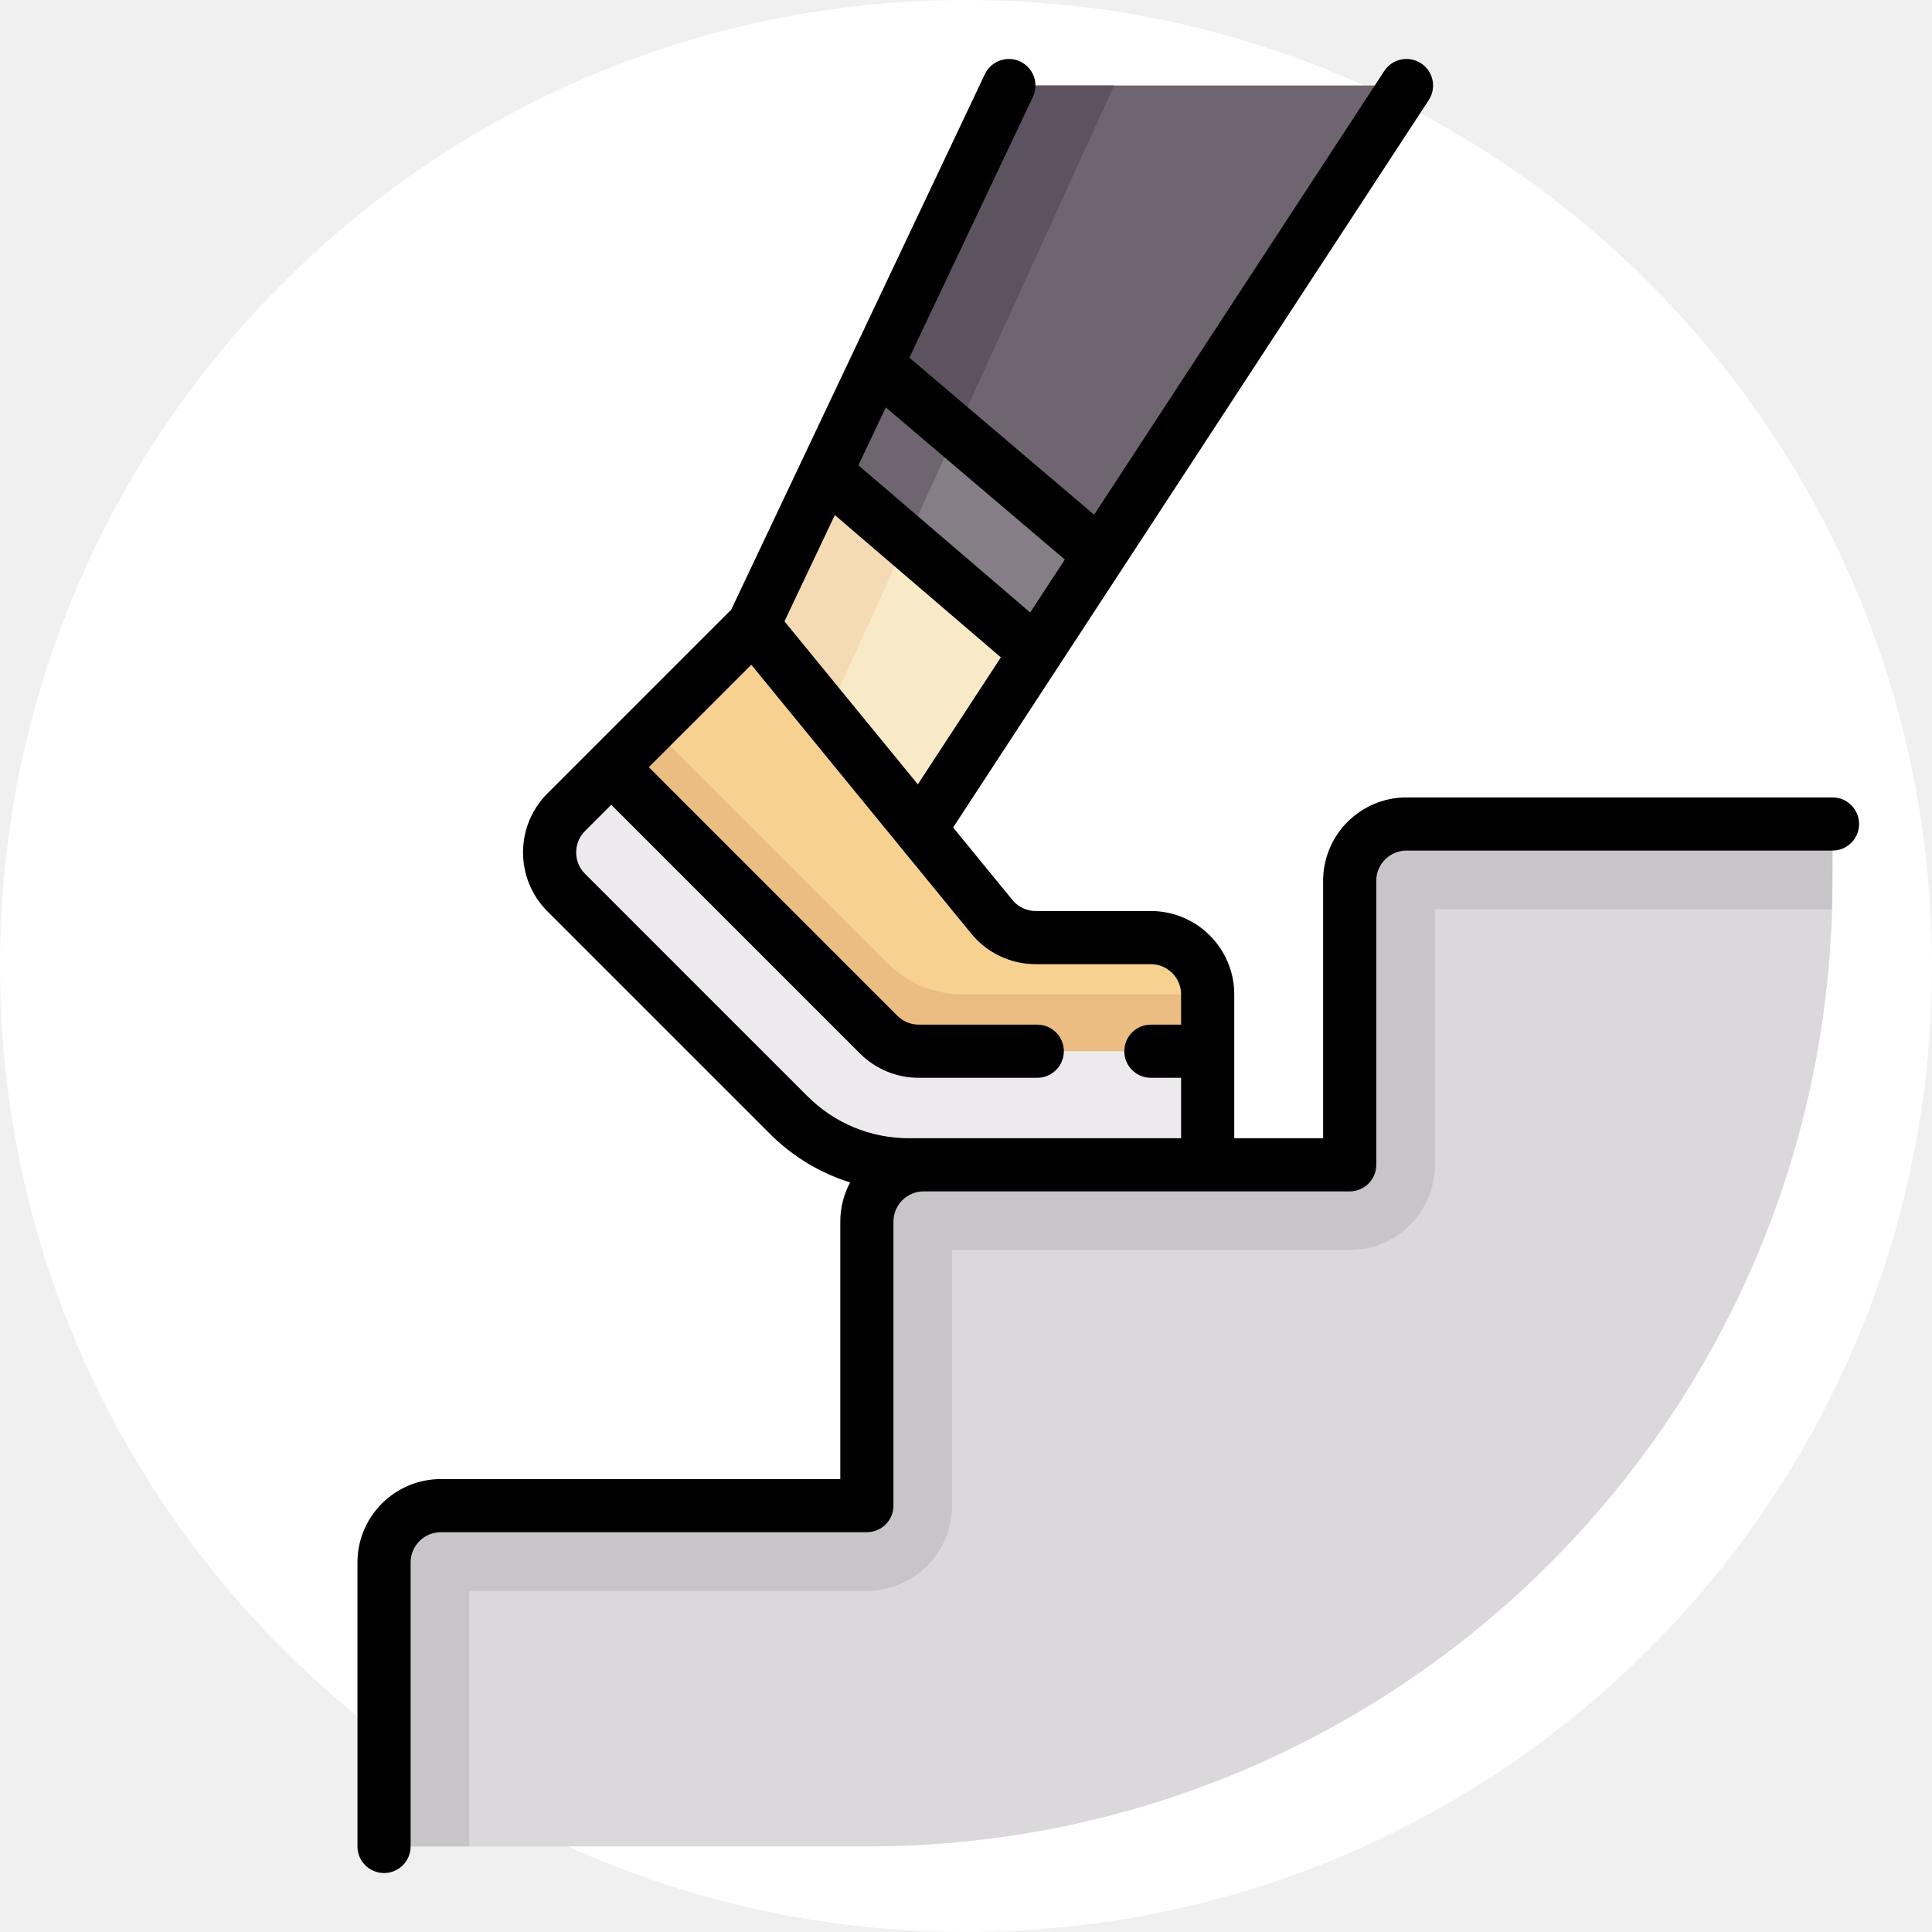
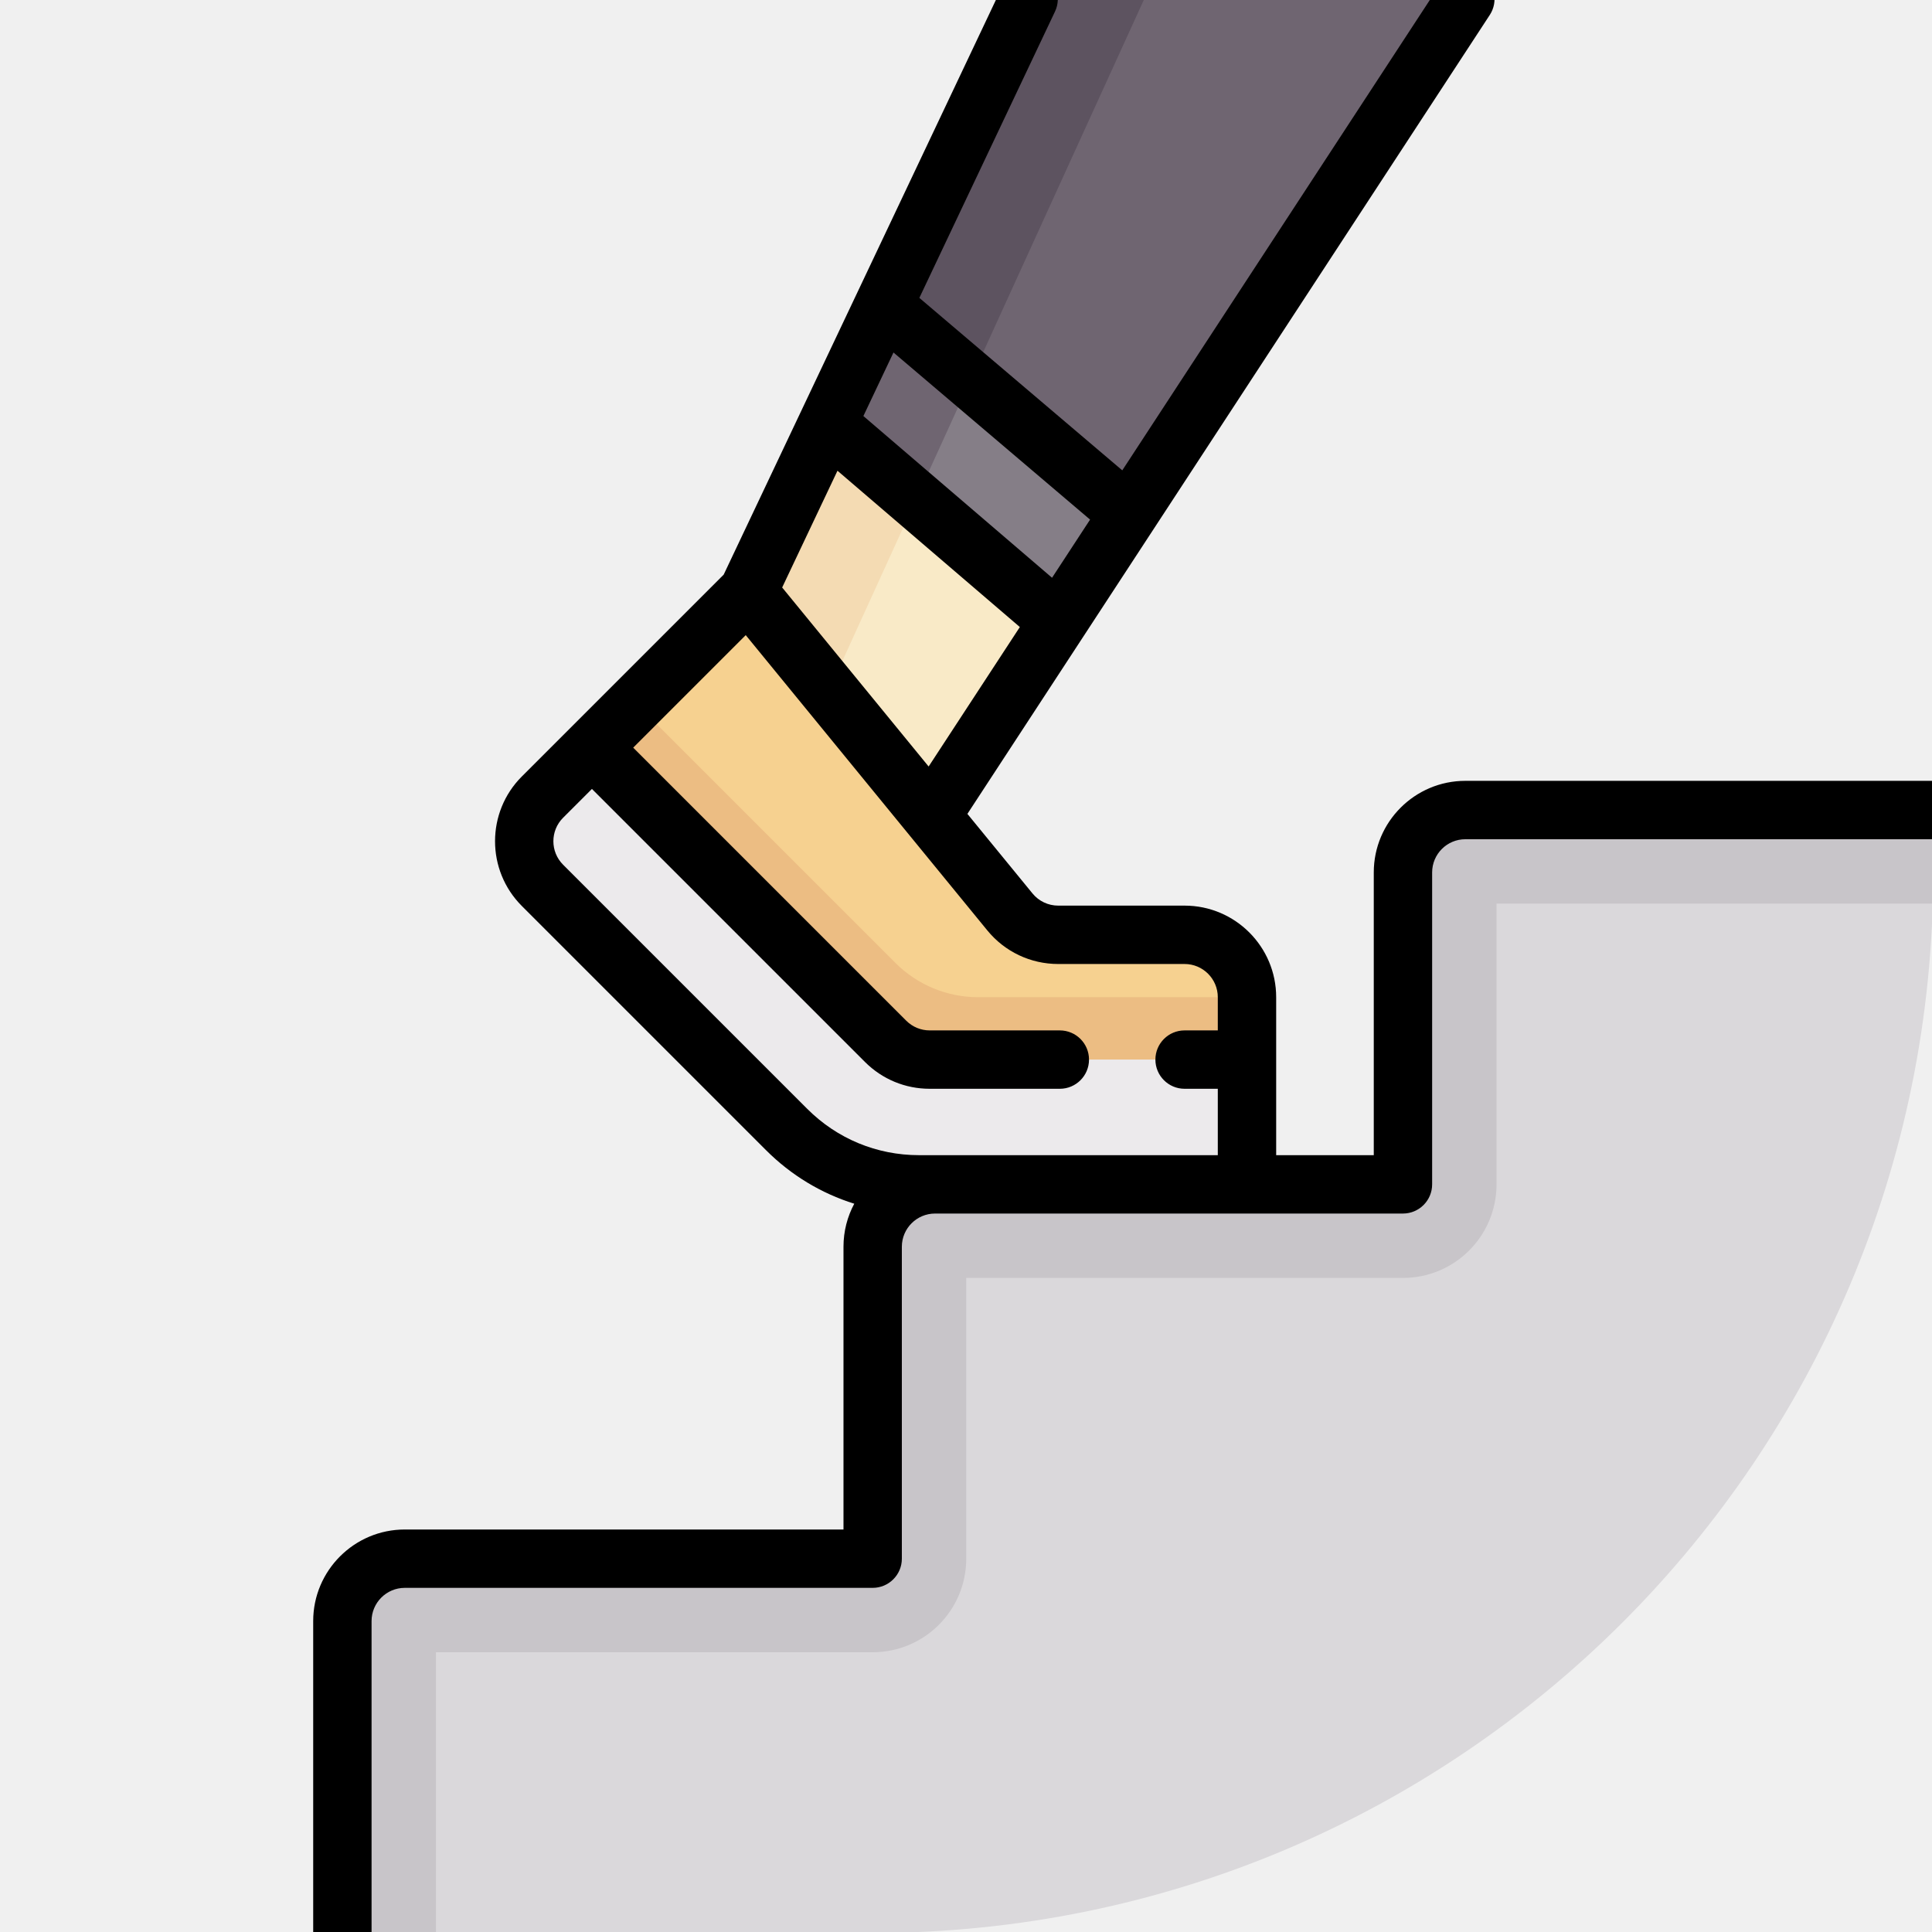
<svg xmlns="http://www.w3.org/2000/svg" version="1.1" id="Layer_1" x="0px" y="0px" viewBox="0 0 512 512" style="enable-background:new 0 0 512 512;" xml:space="preserve">
-   <defs id="defs3443" />
-   <path style="fill:#ffffff;fill-opacity:1" d="M 256,0 C 397.385,0 512,114.616 512,255.999 512,397.384 397.385,512 256,512 114.612,512 0,397.384 0,255.999 0,114.616 114.615,0 256,0 Z" id="path3337" />
-   <g id="g3411" />
-   <g id="g3413" />
-   <g id="g3415" />
-   <g id="g3417" />
-   <g id="g3419" />
-   <g id="g3421" />
-   <g id="g3423" />
-   <g id="g3425" />
-   <g id="g3427" />
-   <g id="g3429" />
-   <g id="g3431" />
-   <g id="g3433" />
-   <g id="g3435" />
-   <g id="g3437" />
-   <g id="g3439" />
-   <g id="g5706" transform="matrix(0.9389546,0,0,0.9389546,94.26274,15.62774)">
-     <path id="path5676" d="M 184.352,7.5 108.199,174.504 154.961,225.27 296.578,7.5 Z m 0,0" style="fill:#f9eac7" />
-     <path id="path5678" d="m 214.062,7.5 -29.711,0 -76.152,167.004 19.871,21.574 z m 0,0" style="fill:#f4dbb3" />
-     <path id="path5680" d="m 72.129,199.887 75.465,75.465 c 3.008,3.008 7.086,4.695 11.336,4.695 l 81.535,0 0,-16.031 c 0,-8.855 -7.176,-16.031 -16.031,-16.031 l -32.48,0 c -4.809,0 -9.363,-2.16 -12.41,-5.879 l -61.723,-75.441 c -3.004,-3.672 -8.52,-3.949 -11.875,-0.594 z m 0,0" style="fill:#f6d190" />
-     <path id="path5682" d="m 416.82,215.918 -120.242,0 c -8.855,0 -16.031,7.18 -16.031,16.035 l 0,80.16 -120.242,0 c -8.855,0 -16.031,7.176 -16.031,16.031 l 0,80.16 -120.242,0 C 15.176,408.305 8,415.484 8,424.336 l 0,80.16 136.273,0 c 150.523,0 272.547,-122.023 272.547,-272.547 z m 0,0" style="fill:#dad8db" />
-     <path id="path5684" d="m 240.465,304.098 0,-40.082 -69.109,0 c -7.957,0 -15.586,-3.16 -21.211,-8.785 L 83.465,188.551 59.418,212.598 c -4.332,4.332 -5.594,10.512 -3.93,15.992 l 69.434,69.434 c 9.086,9.086 21.164,14.09 34.008,14.09 l 73.52,0 c 4.426,0 8.016,-3.59 8.016,-8.016 z m 0,0" style="fill:#ecbd83" />
-     <path id="path5686" d="m 416.82,215.918 -120.242,0 c -8.855,0 -16.031,7.18 -16.031,16.035 l 0,80.16 -120.242,0 c -8.855,0 -16.031,7.176 -16.031,16.031 l 0,80.16 -120.242,0 C 15.176,408.305 8,415.484 8,424.336 l 0,80.16 24.047,0 0,-72.145 112.227,0 c 13.281,0 24.047,-10.766 24.047,-24.047 l 0,-72.145 112.227,0 c 13.281,0 24.047,-10.766 24.047,-24.047 l 0,-72.145 112.023,0 c 0.227,-7.766 0.203,-24.051 0.203,-24.051 z m 0,0" style="fill:#c8c5c9" />
-     <path id="path5688" d="m 240.465,304.098 0,-24.051 -81.535,0 c -4.254,0 -8.332,-1.688 -11.336,-4.695 L 72.129,199.887 59.418,212.598 c -6.262,6.262 -6.262,16.414 0,22.672 l 62.754,62.754 c 9.02,9.023 21.254,14.09 34.008,14.09 l 76.27,0 c 4.43,0 8.016,-3.59 8.016,-8.016 z m 0,0" style="fill:#eceaec" />
-     <path id="path5690" d="M 192.336,167.797 296.578,7.5 184.352,7.5 134.043,117.828 Z m 0,0" style="fill:#6f6571" />
-     <path id="path5692" d="m 184.355,7.5 -0.004,0 -50.309,110.328 21.359,18.309 L 214.062,7.5 Z m 0,0" style="fill:#5d5360" />
-     <path id="path5694" d="m 148.066,87.078 -14.023,30.75 58.293,49.969 17.965,-27.625 z m 0,0" style="fill:#857e87" />
-     <path id="path5696" d="m 169.453,105.324 -21.387,-18.246 -14.023,30.75 21.359,18.309 z m 0,0" style="fill:#6f6571" />
-     <path id="path5698" d="m 416.82,208.418 -120.242,0 c -12.977,0 -23.531,10.559 -23.531,23.535 l 0,72.66 -25.082,0 0,-40.598 c 0,-12.977 -10.555,-23.531 -23.531,-23.531 l -32.484,0 c -2.566,0 -4.977,-1.141 -6.602,-3.129 L 168.617,216.91 302.855,11.605 c 2.27,-3.469 1.297,-8.113 -2.172,-10.383 -3.465,-2.266 -8.113,-1.293 -10.383,2.172 L 208.418,128.629 156.27,84.309 191.133,10.711 c 1.77,-3.742 0.176,-8.215 -3.57,-9.988 -3.738,-1.77 -8.215,-0.176 -9.988,3.57 l -71.586,151.129 -51.875,51.875 c -9.176,9.176 -9.176,24.102 0,33.277 l 62.754,62.754 c 6.449,6.453 14.207,11.113 22.676,13.758 -1.766,3.297 -2.77,7.062 -2.77,11.059 l 0,72.664 -112.742,0 C 11.055,400.809 0.5,411.363 0.5,424.34 L 0.5,504.5 c 0,4.141 3.359,7.5 7.5,7.5 4.141,0 7.5,-3.359 7.5,-7.5 l 0,-80.16 c 0,-4.707 3.828,-8.535 8.531,-8.535 l 120.242,0 c 4.141,0 7.5,-3.355 7.5,-7.496 l 0,-80.164 c 0,-4.703 3.828,-8.531 8.531,-8.531 l 120.242,0 c 4.141,0 7.5,-3.359 7.5,-7.5 l 0,-80.16 c 0,-4.707 3.828,-8.531 8.531,-8.531 l 120.242,0 c 4.141,0 7.5,-3.359 7.5,-7.5 0,-4.145 -3.359,-7.504 -7.5,-7.504 z m -295.805,-49.688 14.215,-30.004 46.863,40.168 -23.438,35.84 z m 79.129,-17.445 -9.773,14.945 -48.484,-41.559 7.734,-16.328 z m -43.965,163.328 c -10.844,0 -21.039,-4.223 -28.707,-11.891 L 64.719,229.969 c -3.328,-3.328 -3.328,-8.738 0,-12.066 l 7.41,-7.406 70.16,70.16 c 4.445,4.445 10.355,6.895 16.641,6.895 l 33.438,0 c 4.145,0 7.5,-3.359 7.5,-7.5 0,-4.145 -3.355,-7.5 -7.5,-7.5 l -33.438,0 c -2.277,0 -4.422,-0.891 -6.035,-2.5 l -70.16,-70.164 28.918,-28.914 62.086,75.883 c 4.484,5.484 11.125,8.629 18.211,8.629 l 32.484,0 c 4.703,0 8.531,3.828 8.531,8.531 l 0,8.535 -8.535,0 c -4.145,0 -7.5,3.355 -7.5,7.5 0,4.141 3.355,7.5 7.5,7.5 l 8.535,0 0,17.062 z m 0,0" />
+   <defs id="defs3443">
+     <clipPath clipPathUnits="userSpaceOnUse" id="clipPath4946">
+       <rect style="fill:#28ffff;fill-opacity:1;stroke:none;stroke-opacity:1" id="rect4948" width="512" height="512" x="0" y="-1.1444092e-005" />
+     </clipPath>
+     <clipPath clipPathUnits="userSpaceOnUse" id="clipPath4950">
+       <rect style="fill:#28ffff;fill-opacity:1;stroke:none;stroke-opacity:1" id="rect4952" width="512" height="512" x="0" y="-1.1444092e-005" />
+     </clipPath>
+     <clipPath clipPathUnits="userSpaceOnUse" id="clipPath4954">
+       <rect style="fill:#28ffff;fill-opacity:1;stroke:none;stroke-opacity:1" id="rect4956" width="512" height="512" x="0" y="-1.1444092e-005" />
+     </clipPath>
+     <clipPath clipPathUnits="userSpaceOnUse" id="clipPath4958">
+       <rect style="fill:#28ffff;fill-opacity:1;stroke:none;stroke-opacity:1" id="rect4960" width="512" height="512" x="0" y="-1.1444092e-005" />
+     </clipPath>
+     <clipPath clipPathUnits="userSpaceOnUse" id="clipPath4962">
+       <rect style="fill:#28ffff;fill-opacity:1;stroke:none;stroke-opacity:1" id="rect4964" width="512" height="512" x="0" y="-1.1444092e-005" />
+     </clipPath>
+     <clipPath clipPathUnits="userSpaceOnUse" id="clipPath4966">
+       <rect style="fill:#28ffff;fill-opacity:1;stroke:none;stroke-opacity:1" id="rect4968" width="512" height="512" x="0" y="-1.1444092e-005" />
+     </clipPath>
+     <clipPath clipPathUnits="userSpaceOnUse" id="clipPath4970">
+       <rect style="fill:#28ffff;fill-opacity:1;stroke:none;stroke-opacity:1" id="rect4972" width="512" height="512" x="0" y="-1.1444092e-005" />
+     </clipPath>
+     <clipPath clipPathUnits="userSpaceOnUse" id="clipPath4974">
+       <rect style="fill:#28ffff;fill-opacity:1;stroke:none;stroke-opacity:1" id="rect4976" width="512" height="512" x="0" y="-1.1444092e-005" />
+     </clipPath>
+     <clipPath clipPathUnits="userSpaceOnUse" id="clipPath4978">
+       <rect style="fill:#28ffff;fill-opacity:1;stroke:none;stroke-opacity:1" id="rect4980" width="512" height="512" x="0" y="-1.1444092e-005" />
+     </clipPath>
+     <clipPath clipPathUnits="userSpaceOnUse" id="clipPath4982">
+       <rect style="fill:#28ffff;fill-opacity:1;stroke:none;stroke-opacity:1" id="rect4984" width="512" height="512" x="0" y="-1.1444092e-005" />
+     </clipPath>
+     <clipPath clipPathUnits="userSpaceOnUse" id="clipPath4986">
+       <rect style="fill:#28ffff;fill-opacity:1;stroke:none;stroke-opacity:1" id="rect4988" width="512" height="512" x="0" y="-1.1444092e-005" />
+     </clipPath>
+     <clipPath clipPathUnits="userSpaceOnUse" id="clipPath4990">
+       <rect style="fill:#28ffff;fill-opacity:1;stroke:none;stroke-opacity:1" id="rect4992" width="512" height="512" x="0" y="-1.1444092e-005" />
+     </clipPath>
+     <clipPath clipPathUnits="userSpaceOnUse" id="clipPath4994">
+       <rect style="fill:#28ffff;fill-opacity:1;stroke:none;stroke-opacity:1" id="rect4996" width="512" height="512" x="0" y="-1.1444092e-005" />
+     </clipPath>
+     <clipPath clipPathUnits="userSpaceOnUse" id="clipPath4998">
+       <rect style="fill:#28ffff;fill-opacity:1;stroke:none;stroke-opacity:1" id="rect5000" width="512" height="512" x="0" y="-1.1444092e-005" />
+     </clipPath>
+     <clipPath clipPathUnits="userSpaceOnUse" id="clipPath5002">
+       <rect style="fill:#28ffff;fill-opacity:1;stroke:none;stroke-opacity:1" id="rect5004" width="512" height="512" x="0" y="-1.1444092e-005" />
+     </clipPath>
+     <clipPath clipPathUnits="userSpaceOnUse" id="clipPath5006">
+       <rect style="fill:#28ffff;fill-opacity:1;stroke:none;stroke-opacity:1" id="rect5008" width="512" height="512" x="0" y="-1.1444092e-005" />
+     </clipPath>
+   </defs>
+   <g id="g3411" clip-path="url(#clipPath5006)" />
+   <g id="g3413" clip-path="url(#clipPath5002)" />
+   <g id="g3415" clip-path="url(#clipPath4998)" />
+   <g id="g3417" clip-path="url(#clipPath4994)" />
+   <g id="g3419" clip-path="url(#clipPath4990)" />
+   <g id="g3421" clip-path="url(#clipPath4986)" />
+   <g id="g3423" clip-path="url(#clipPath4982)" />
+   <g id="g3425" clip-path="url(#clipPath4978)" />
+   <g id="g3427" clip-path="url(#clipPath4974)" />
+   <g id="g3429" clip-path="url(#clipPath4970)" />
+   <g id="g3431" clip-path="url(#clipPath4966)" />
+   <g id="g3433" clip-path="url(#clipPath4962)" />
+   <g id="g3435" clip-path="url(#clipPath4958)" />
+   <g id="g3437" clip-path="url(#clipPath4954)" />
+   <g id="g3439" clip-path="url(#clipPath4950)" />
+   <g id="g4223" clip-path="url(#clipPath4946)">
+     <g transform="matrix(1.031249,0,0,1.031249,82.48438,-7.999757)" id="g5706">
+       <path style="fill:#f9eac7" d="M 184.352,7.5 108.199,174.504 154.961,225.27 296.578,7.5 Z m 0,0" id="path5676" />
+       <path style="fill:#f4dbb3" d="m 214.062,7.5 -29.711,0 -76.152,167.004 19.871,21.574 z m 0,0" id="path5678" />
+       <path style="fill:#f6d190" d="m 72.129,199.887 75.465,75.465 c 3.008,3.008 7.086,4.695 11.336,4.695 l 81.535,0 0,-16.031 c 0,-8.855 -7.176,-16.031 -16.031,-16.031 l -32.48,0 c -4.809,0 -9.363,-2.16 -12.41,-5.879 l -61.723,-75.441 c -3.004,-3.672 -8.52,-3.949 -11.875,-0.594 z m 0,0" id="path5680" />
+       <path style="fill:#dad8db" d="m 416.82,215.918 -120.242,0 c -8.855,0 -16.031,7.18 -16.031,16.035 l 0,80.16 -120.242,0 c -8.855,0 -16.031,7.176 -16.031,16.031 l 0,80.16 -120.242,0 C 15.176,408.305 8,415.484 8,424.336 l 0,80.16 136.273,0 c 150.523,0 272.547,-122.023 272.547,-272.547 z m 0,0" id="path5682" />
+       <path style="fill:#ecbd83" d="m 240.465,304.098 0,-40.082 -69.109,0 c -7.957,0 -15.586,-3.16 -21.211,-8.785 L 83.465,188.551 59.418,212.598 c -4.332,4.332 -5.594,10.512 -3.93,15.992 l 69.434,69.434 c 9.086,9.086 21.164,14.09 34.008,14.09 l 73.52,0 c 4.426,0 8.016,-3.59 8.016,-8.016 z m 0,0" id="path5684" />
+       <path style="fill:#c8c5c9" d="m 416.82,215.918 -120.242,0 c -8.855,0 -16.031,7.18 -16.031,16.035 l 0,80.16 -120.242,0 c -8.855,0 -16.031,7.176 -16.031,16.031 l 0,80.16 -120.242,0 C 15.176,408.305 8,415.484 8,424.336 l 0,80.16 24.047,0 0,-72.145 112.227,0 c 13.281,0 24.047,-10.766 24.047,-24.047 l 0,-72.145 112.227,0 c 13.281,0 24.047,-10.766 24.047,-24.047 l 0,-72.145 112.023,0 c 0.227,-7.766 0.203,-24.051 0.203,-24.051 z m 0,0" id="path5686" />
+       <path style="fill:#eceaec" d="m 240.465,304.098 0,-24.051 -81.535,0 c -4.254,0 -8.332,-1.688 -11.336,-4.695 L 72.129,199.887 59.418,212.598 c -6.262,6.262 -6.262,16.414 0,22.672 l 62.754,62.754 c 9.02,9.023 21.254,14.09 34.008,14.09 l 76.27,0 c 4.43,0 8.016,-3.59 8.016,-8.016 z m 0,0" id="path5688" />
+       <path style="fill:#6f6571" d="M 192.336,167.797 296.578,7.5 184.352,7.5 134.043,117.828 Z m 0,0" id="path5690" />
+       <path style="fill:#5d5360" d="m 184.355,7.5 -0.004,0 -50.309,110.328 21.359,18.309 L 214.062,7.5 Z m 0,0" id="path5692" />
+       <path style="fill:#857e87" d="m 148.066,87.078 -14.023,30.75 58.293,49.969 17.965,-27.625 z m 0,0" id="path5694" />
+       <path style="fill:#6f6571" d="m 169.453,105.324 -21.387,-18.246 -14.023,30.75 21.359,18.309 z m 0,0" id="path5696" />
+       <path d="m 416.82,208.418 -120.242,0 c -12.977,0 -23.531,10.559 -23.531,23.535 l 0,72.66 -25.082,0 0,-40.598 c 0,-12.977 -10.555,-23.531 -23.531,-23.531 l -32.484,0 c -2.566,0 -4.977,-1.141 -6.602,-3.129 L 168.617,216.91 302.855,11.605 c 2.27,-3.469 1.297,-8.113 -2.172,-10.383 -3.465,-2.266 -8.113,-1.293 -10.383,2.172 L 208.418,128.629 156.27,84.309 191.133,10.711 c 1.77,-3.742 0.176,-8.215 -3.57,-9.988 -3.738,-1.77 -8.215,-0.176 -9.988,3.57 l -71.586,151.129 -51.875,51.875 c -9.176,9.176 -9.176,24.102 0,33.277 l 62.754,62.754 c 6.449,6.453 14.207,11.113 22.676,13.758 -1.766,3.297 -2.77,7.062 -2.77,11.059 l 0,72.664 -112.742,0 C 11.055,400.809 0.5,411.363 0.5,424.34 L 0.5,504.5 c 0,4.141 3.359,7.5 7.5,7.5 4.141,0 7.5,-3.359 7.5,-7.5 l 0,-80.16 c 0,-4.707 3.828,-8.535 8.531,-8.535 l 120.242,0 c 4.141,0 7.5,-3.355 7.5,-7.496 l 0,-80.164 c 0,-4.703 3.828,-8.531 8.531,-8.531 l 120.242,0 c 4.141,0 7.5,-3.359 7.5,-7.5 l 0,-80.16 c 0,-4.707 3.828,-8.531 8.531,-8.531 l 120.242,0 c 4.141,0 7.5,-3.359 7.5,-7.5 0,-4.145 -3.359,-7.504 -7.5,-7.504 z m -295.805,-49.688 14.215,-30.004 46.863,40.168 -23.438,35.84 z m 79.129,-17.445 -9.773,14.945 -48.484,-41.559 7.734,-16.328 z m -43.965,163.328 c -10.844,0 -21.039,-4.223 -28.707,-11.891 L 64.719,229.969 c -3.328,-3.328 -3.328,-8.738 0,-12.066 l 7.41,-7.406 70.16,70.16 c 4.445,4.445 10.355,6.895 16.641,6.895 l 33.438,0 c 4.145,0 7.5,-3.359 7.5,-7.5 0,-4.145 -3.355,-7.5 -7.5,-7.5 l -33.438,0 c -2.277,0 -4.422,-0.891 -6.035,-2.5 l -70.16,-70.164 28.918,-28.914 62.086,75.883 c 4.484,5.484 11.125,8.629 18.211,8.629 l 32.484,0 c 4.703,0 8.531,3.828 8.531,8.531 l 0,8.535 -8.535,0 c -4.145,0 -7.5,3.355 -7.5,7.5 0,4.141 3.355,7.5 7.5,7.5 l 8.535,0 0,17.062 z m 0,0" id="path5698" />
+     </g>
  </g>
</svg>
